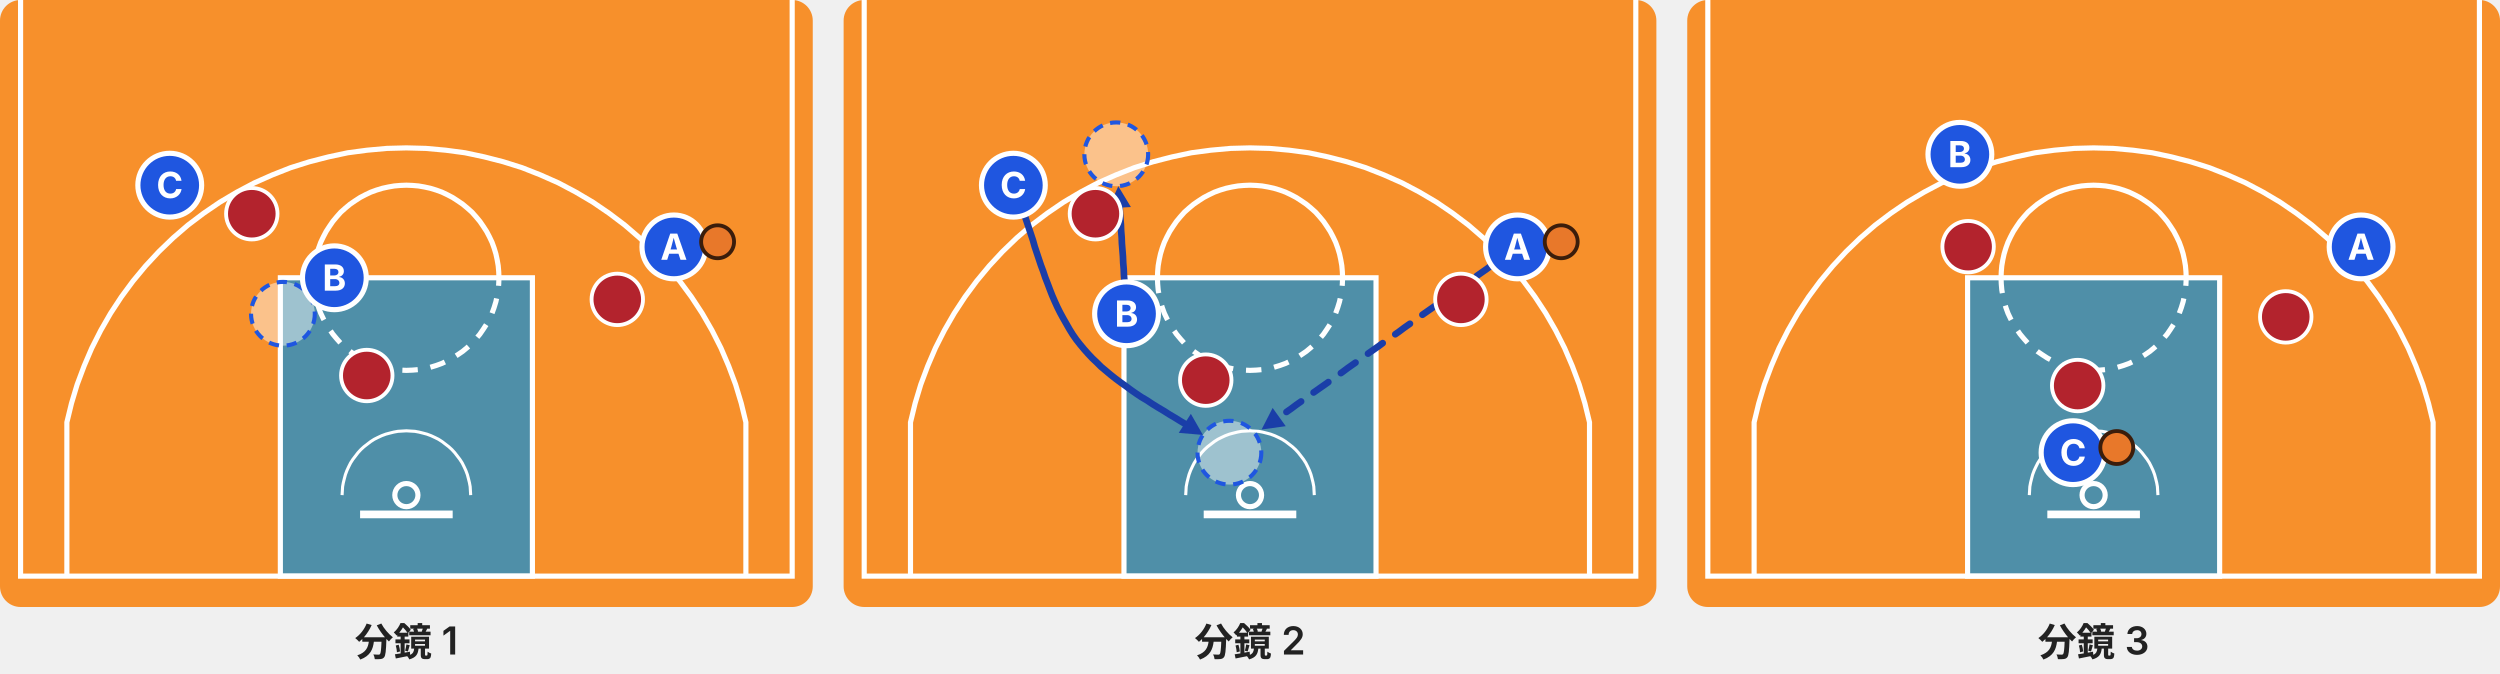
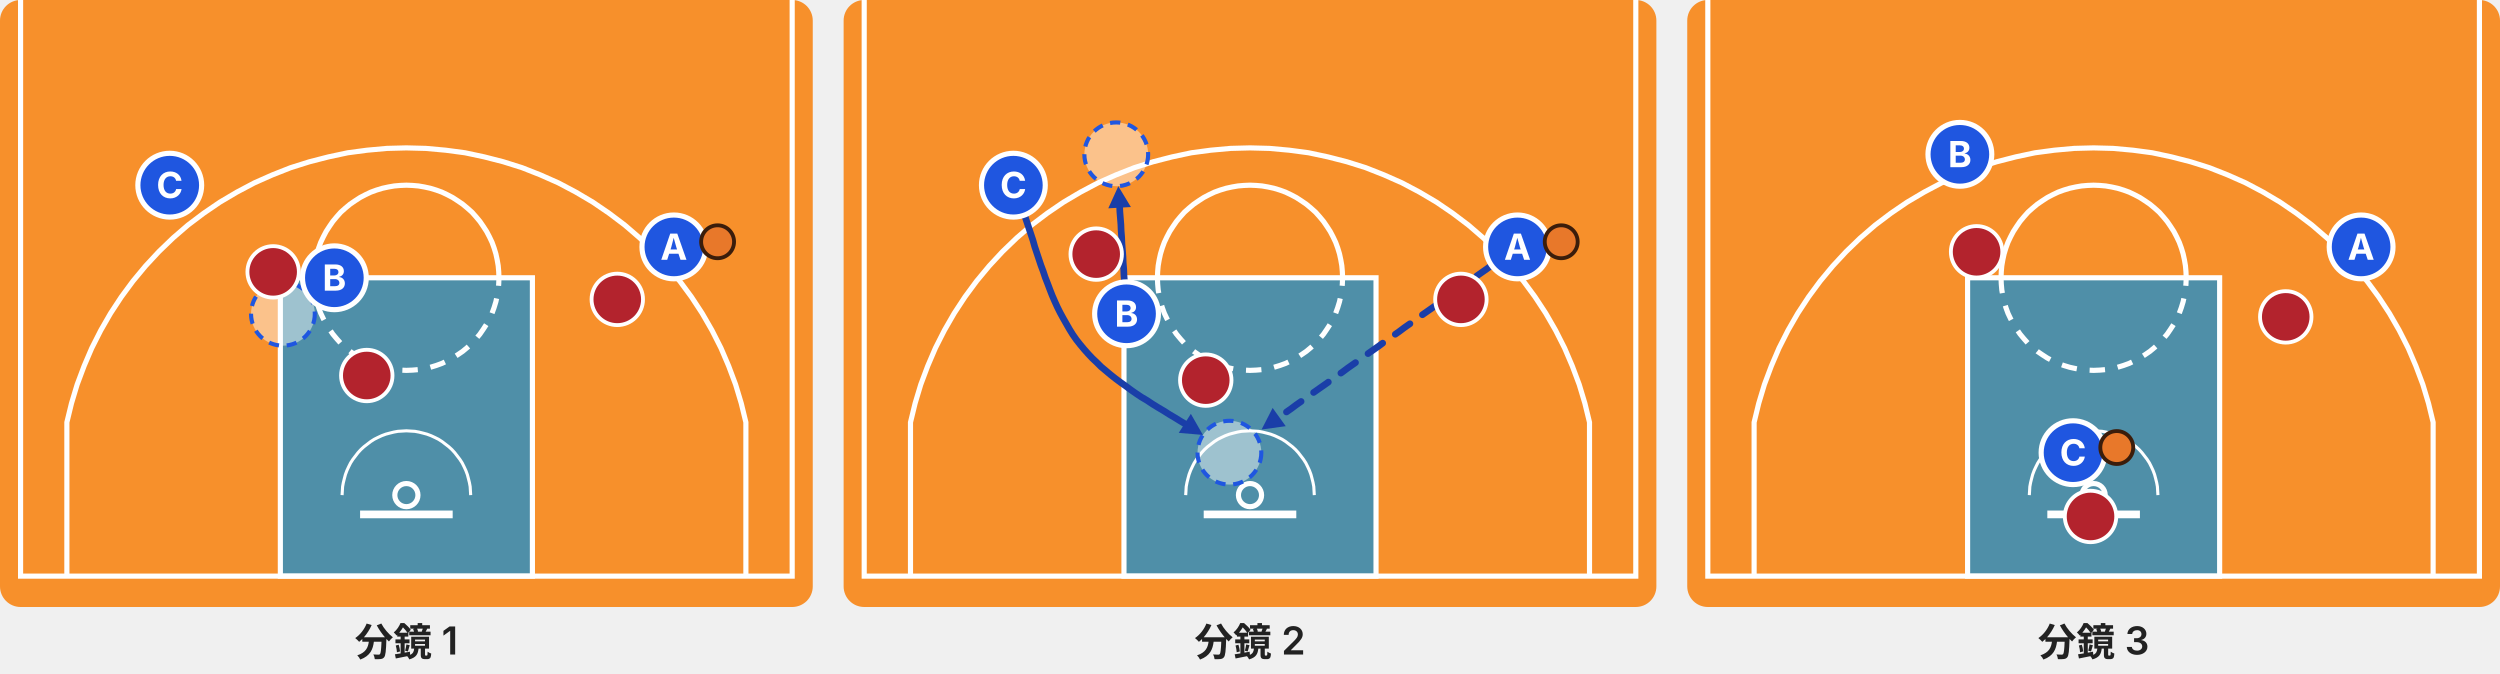
<svg xmlns="http://www.w3.org/2000/svg" viewBox="0 0 972.0 262.0" width="972.0" height="262.0" font-family="-apple-system, 'PingFang TC', 'Noto Sans TC', sans-serif">
  <g transform="translate(0,0)">
    <rect width="316.0" height="236.0" rx="8" fill="#f7902b" />
    <rect x="109.0" y="108.0" width="98.0" height="116.0" fill="#4f8fa8" stroke="#ffffff" stroke-width="2" />
    <polyline points="8.0,0.0 8.0,224.0 308.0,224.0 308.0,0.0" fill="none" stroke="#ffffff" stroke-width="2" />
    <polyline points="194.0,108.0 193.9,105.6 193.7,103.3 193.3,101.0 192.8,98.7 192.1,96.4 191.3,94.2 190.3,92.1 189.2,90.0 187.9,88.0 186.6,86.1 185.1,84.3 183.5,82.5 181.7,80.9 179.9,79.4 178.0,78.1 176.0,76.8 173.9,75.7 171.8,74.7 169.6,73.9 167.3,73.2 165.0,72.7 162.7,72.3 160.4,72.1 158.0,72.0 155.6,72.1 153.3,72.3 151.0,72.7 148.7,73.2 146.4,73.9 144.2,74.7 142.1,75.7 140.0,76.8 138.0,78.1 136.1,79.4 134.3,80.9 132.5,82.5 130.9,84.3 129.4,86.1 128.1,88.0 126.8,90.0 125.7,92.1 124.7,94.2 123.9,96.4 123.2,98.7 122.7,101.0 122.3,103.3 122.1,105.6 122.0,108.0" fill="none" stroke="#ffffff" stroke-width="2" />
    <polyline points="122.0,108.0 122.1,110.4 122.3,112.7 122.7,115.0 123.2,117.3 123.9,119.6 124.7,121.8 125.7,123.9 126.8,126.0 128.1,128.0 129.4,129.9 130.9,131.7 132.5,133.5 134.3,135.1 136.1,136.6 138.0,137.9 140.0,139.2 142.1,140.3 144.2,141.3 146.4,142.1 148.7,142.8 151.0,143.3 153.3,143.7 155.6,143.9 158.0,144.0 160.4,143.9 162.7,143.7 165.0,143.3 167.3,142.8 169.6,142.1 171.8,141.3 173.9,140.3 176.0,139.2 178.0,137.9 179.9,136.6 181.7,135.1 183.5,133.5 185.1,131.7 186.6,129.9 187.9,128.0 189.2,126.0 190.3,123.9 191.3,121.8 192.1,119.6 192.8,117.3 193.3,115.0 193.7,112.7 193.9,110.4 194.0,108.0" fill="none" stroke="#ffffff" stroke-width="2" stroke-dasharray="6 5" />
    <polyline points="290.0,224.0 290.0,164.2 288.2,156.8 286.0,149.5 283.3,142.3 280.3,135.3 276.8,128.4 273.0,121.8 268.8,115.4 264.3,109.3 259.4,103.4 254.2,97.8 248.7,92.5 242.9,87.5 236.8,82.9 230.5,78.6 223.9,74.7 217.1,71.1 210.1,68.0 203.0,65.2 195.7,62.9 188.3,61.0 180.8,59.4 173.3,58.4 165.6,57.7 158.0,57.5 150.4,57.7 142.7,58.4 135.2,59.4 127.7,61.0 120.3,62.9 113.0,65.2 105.9,68.0 98.9,71.1 92.1,74.7 85.5,78.6 79.2,82.9 73.1,87.5 67.3,92.5 61.8,97.8 56.6,103.4 51.7,109.3 47.2,115.4 43.0,121.8 39.2,128.4 35.7,135.3 32.7,142.3 30.0,149.5 27.8,156.8 26.0,164.2 26.0,224.0" fill="none" stroke="#ffffff" stroke-width="2" />
    <polyline points="183.0,192.5 182.9,190.9 182.8,189.2 182.5,187.6 182.1,186.0 181.7,184.5 181.1,182.9 180.4,181.4 179.7,180.0 178.8,178.6 177.8,177.3 176.8,176.0 175.7,174.8 174.5,173.7 173.2,172.7 171.9,171.7 170.5,170.8 169.1,170.1 167.6,169.4 166.0,168.8 164.5,168.4 162.9,168.0 161.3,167.7 159.6,167.6 158.0,167.5 156.4,167.6 154.7,167.7 153.1,168.0 151.5,168.4 150.0,168.8 148.4,169.4 146.9,170.1 145.5,170.8 144.1,171.7 142.8,172.7 141.5,173.7 140.3,174.8 139.2,176.0 138.2,177.3 137.2,178.6 136.3,180.0 135.6,181.4 134.9,182.9 134.3,184.5 133.9,186.0 133.5,187.6 133.2,189.2 133.1,190.9 133.0,192.5" fill="none" stroke="#ffffff" stroke-width="1.2" />
    <line x1="140.0" y1="200.0" x2="176.0" y2="200.0" stroke="#ffffff" stroke-width="3" />
    <circle cx="158.0" cy="192.5" r="4.5" fill="none" stroke="#ffffff" stroke-width="2" />
    <circle cx="110.0" cy="122.0" r="12.4" fill="#ffffff" fill-opacity="0.45" stroke="#1f56e0" stroke-width="1.6" stroke-dasharray="4 3" />
    <circle cx="240.0" cy="116.4" r="10.0" fill="#b3232d" stroke="#fff" stroke-width="1.5" />
    <circle cx="142.6" cy="146.0" r="10.0" fill="#b3232d" stroke="#fff" stroke-width="1.5" />
-     <circle cx="97.9" cy="83.1" r="10.0" fill="#b3232d" stroke="#fff" stroke-width="1.5" />
+     <circle cx="106.2" cy="105.7" r="10.0" fill="#b3232d" stroke="#fff" stroke-width="1.5" />
    <circle cx="262.0" cy="96.0" r="12.4" fill="#1f56e0" stroke="#fff" stroke-width="2" />
    <text x="262.0" y="101.0" font-size="14" font-weight="700" fill="#fff" text-anchor="middle">A</text>
    <circle cx="130.0" cy="108.0" r="12.4" fill="#1f56e0" stroke="#fff" stroke-width="2" />
    <text x="130.0" y="113.0" font-size="14" font-weight="700" fill="#fff" text-anchor="middle">B</text>
    <circle cx="66.0" cy="72.0" r="12.4" fill="#1f56e0" stroke="#fff" stroke-width="2" />
    <text x="66.0" y="77.0" font-size="14" font-weight="700" fill="#fff" text-anchor="middle">C</text>
    <circle cx="279.0" cy="94.0" r="6.4" fill="#e8782a" stroke="#3b1d0b" stroke-width="1.5" />
    <text x="158.0" y="255.0" font-size="15" font-weight="600" fill="#222" text-anchor="middle">分鏡 1</text>
  </g>
  <g transform="translate(328,0)">
    <rect width="316.0" height="236.0" rx="8" fill="#f7902b" />
    <rect x="109.0" y="108.0" width="98.0" height="116.0" fill="#4f8fa8" stroke="#ffffff" stroke-width="2" />
    <polyline points="8.0,0.0 8.0,224.0 308.0,224.0 308.0,0.0" fill="none" stroke="#ffffff" stroke-width="2" />
    <polyline points="194.0,108.0 193.9,105.6 193.7,103.3 193.3,101.0 192.8,98.7 192.1,96.4 191.3,94.2 190.3,92.1 189.2,90.0 187.9,88.0 186.6,86.1 185.1,84.3 183.5,82.5 181.7,80.9 179.9,79.4 178.0,78.1 176.0,76.8 173.9,75.7 171.8,74.7 169.6,73.9 167.3,73.2 165.0,72.7 162.7,72.3 160.4,72.1 158.0,72.0 155.6,72.1 153.3,72.3 151.0,72.7 148.7,73.2 146.4,73.9 144.2,74.7 142.1,75.7 140.0,76.8 138.0,78.1 136.1,79.4 134.3,80.9 132.5,82.5 130.9,84.3 129.4,86.1 128.1,88.0 126.8,90.0 125.7,92.1 124.7,94.2 123.9,96.4 123.2,98.7 122.7,101.0 122.3,103.3 122.1,105.6 122.0,108.0" fill="none" stroke="#ffffff" stroke-width="2" />
    <polyline points="122.0,108.0 122.1,110.4 122.3,112.7 122.7,115.0 123.2,117.3 123.9,119.6 124.7,121.8 125.7,123.9 126.8,126.0 128.1,128.0 129.4,129.9 130.9,131.7 132.5,133.5 134.3,135.1 136.1,136.6 138.0,137.9 140.0,139.2 142.1,140.3 144.2,141.3 146.4,142.1 148.7,142.8 151.0,143.3 153.3,143.7 155.6,143.9 158.0,144.0 160.4,143.9 162.7,143.7 165.0,143.3 167.3,142.8 169.6,142.1 171.8,141.3 173.9,140.3 176.0,139.2 178.0,137.9 179.9,136.6 181.7,135.1 183.5,133.5 185.1,131.7 186.6,129.9 187.9,128.0 189.2,126.0 190.3,123.9 191.3,121.8 192.1,119.6 192.8,117.3 193.3,115.0 193.7,112.7 193.9,110.4 194.0,108.0" fill="none" stroke="#ffffff" stroke-width="2" stroke-dasharray="6 5" />
    <polyline points="290.0,224.0 290.0,164.2 288.2,156.8 286.0,149.5 283.3,142.3 280.3,135.3 276.8,128.4 273.0,121.8 268.8,115.4 264.3,109.3 259.4,103.4 254.2,97.8 248.7,92.5 242.9,87.5 236.8,82.9 230.5,78.6 223.9,74.7 217.1,71.1 210.1,68.0 203.0,65.2 195.7,62.9 188.3,61.0 180.8,59.4 173.3,58.4 165.6,57.7 158.0,57.5 150.4,57.7 142.7,58.4 135.2,59.4 127.7,61.0 120.3,62.9 113.0,65.2 105.9,68.0 98.9,71.1 92.1,74.7 85.5,78.6 79.2,82.9 73.1,87.5 67.3,92.5 61.8,97.8 56.6,103.4 51.7,109.3 47.2,115.4 43.0,121.8 39.2,128.4 35.7,135.3 32.7,142.3 30.0,149.5 27.8,156.8 26.0,164.2 26.0,224.0" fill="none" stroke="#ffffff" stroke-width="2" />
    <polyline points="183.0,192.5 182.9,190.9 182.8,189.2 182.5,187.6 182.1,186.0 181.7,184.5 181.1,182.9 180.4,181.4 179.7,180.0 178.8,178.6 177.8,177.3 176.8,176.0 175.7,174.8 174.5,173.7 173.2,172.7 171.9,171.7 170.5,170.8 169.1,170.1 167.6,169.4 166.0,168.8 164.5,168.4 162.9,168.0 161.3,167.7 159.6,167.6 158.0,167.5 156.4,167.6 154.7,167.7 153.1,168.0 151.5,168.4 150.0,168.8 148.4,169.4 146.9,170.1 145.5,170.8 144.1,171.7 142.8,172.7 141.5,173.7 140.3,174.8 139.2,176.0 138.2,177.3 137.2,178.6 136.3,180.0 135.6,181.4 134.9,182.9 134.3,184.5 133.9,186.0 133.5,187.6 133.2,189.2 133.1,190.9 133.0,192.5" fill="none" stroke="#ffffff" stroke-width="1.2" />
    <line x1="140.0" y1="200.0" x2="176.0" y2="200.0" stroke="#ffffff" stroke-width="3" />
    <circle cx="158.0" cy="192.5" r="4.5" fill="none" stroke="#ffffff" stroke-width="2" />
    <circle cx="150.0" cy="176.0" r="12.4" fill="#ffffff" fill-opacity="0.45" stroke="#1f56e0" stroke-width="1.6" stroke-dasharray="4 3" />
    <circle cx="106.0" cy="60.0" r="12.4" fill="#ffffff" fill-opacity="0.45" stroke="#1f56e0" stroke-width="1.6" stroke-dasharray="4 3" />
    <polyline points="70.3,83.6 70.4,83.8 71.2,86.2 72.0,88.6 72.8,91.0 73.6,93.4 74.3,95.9 75.1,98.3 75.9,100.7 76.7,103.1 77.6,105.5 78.4,107.9 79.3,110.2 80.2,112.6 81.1,114.9 82.1,117.2 83.1,119.4 84.2,121.6 85.4,123.8 86.6,125.9 87.8,128.0 89.1,130.1 90.5,132.1 92.0,134.0 93.5,135.8 95.1,137.6 96.7,139.3 98.4,140.9 100.1,142.6 101.9,144.1 103.8,145.7 105.7,147.2 107.7,148.7 109.7,150.1 111.7,151.6 113.7,153.0 115.8,154.4 118.0,155.7 120.1,157.1 122.2,158.4 124.4,159.7 126.6,161.1 128.8,162.4 130.9,163.7 133.1,165.0 133.9,165.5" fill="none" stroke="#1a3ea8" stroke-width="2.6" stroke-linecap="round" stroke-linejoin="round" />
    <polygon points="139.7,169.1 135.0,160.9 130.3,168.3" fill="#1a3ea8" />
    <polyline points="109.2,109.6 109.2,109.6 109.0,107.1 108.9,104.6 108.7,102.2 108.6,99.7 108.4,97.2 108.2,94.7 108.1,92.2 107.9,89.8 107.8,87.3 107.6,84.8 107.4,82.3 107.3,79.8 107.2,79.2" fill="none" stroke="#1a3ea8" stroke-width="2.6" stroke-linecap="round" stroke-linejoin="round" />
    <polygon points="106.8,72.4 102.9,81.0 111.7,80.5" fill="#1a3ea8" />
    <polyline points="251.9,103.2 250.0,104.6 248.0,106.0 246.0,107.4 244.0,108.9 242.0,110.3 240.0,111.7 238.0,113.1 236.0,114.6 234.0,116.0 232.0,117.4 230.0,118.9 228.0,120.3 226.0,121.7 224.0,123.1 222.0,124.6 220.0,126.0 218.0,127.4 216.0,128.9 214.0,130.3 212.0,131.7 210.0,133.1 208.0,134.6 206.0,136.0 204.0,137.4 202.0,138.9 200.0,140.3 198.0,141.7 196.0,143.1 194.0,144.6 192.0,146.0 190.0,147.4 188.0,148.9 186.0,150.3 184.0,151.7 182.0,153.1 180.0,154.6 178.0,156.0 176.0,157.4 174.0,158.9 172.0,160.3 170.0,161.7 168.1,163.1" fill="none" stroke="#1a3ea8" stroke-width="2.6" stroke-linecap="round" stroke-linejoin="round" stroke-dasharray="7 6" />
    <polygon points="162.5,167.0 171.9,165.7 166.8,158.6" fill="#1a3ea8" />
    <circle cx="240.0" cy="116.4" r="10.0" fill="#b3232d" stroke="#fff" stroke-width="1.5" />
    <circle cx="140.8" cy="147.8" r="10.0" fill="#b3232d" stroke="#fff" stroke-width="1.5" />
-     <circle cx="97.9" cy="83.1" r="10.0" fill="#b3232d" stroke="#fff" stroke-width="1.5" />
+     <circle cx="98.2" cy="98.8" r="10.0" fill="#b3232d" stroke="#fff" stroke-width="1.5" />
    <circle cx="262.0" cy="96.0" r="12.4" fill="#1f56e0" stroke="#fff" stroke-width="2" />
    <text x="262.0" y="101.0" font-size="14" font-weight="700" fill="#fff" text-anchor="middle">A</text>
    <circle cx="110.0" cy="122.0" r="12.4" fill="#1f56e0" stroke="#fff" stroke-width="2" />
    <text x="110.0" y="127.0" font-size="14" font-weight="700" fill="#fff" text-anchor="middle">B</text>
    <circle cx="66.0" cy="72.0" r="12.4" fill="#1f56e0" stroke="#fff" stroke-width="2" />
    <text x="66.0" y="77.0" font-size="14" font-weight="700" fill="#fff" text-anchor="middle">C</text>
    <circle cx="279.0" cy="94.0" r="6.4" fill="#e8782a" stroke="#3b1d0b" stroke-width="1.5" />
    <text x="158.0" y="255.0" font-size="15" font-weight="600" fill="#222" text-anchor="middle">分鏡 2</text>
  </g>
  <g transform="translate(656,0)">
    <rect width="316.0" height="236.0" rx="8" fill="#f7902b" />
    <rect x="109.0" y="108.0" width="98.0" height="116.0" fill="#4f8fa8" stroke="#ffffff" stroke-width="2" />
    <polyline points="8.0,0.0 8.0,224.0 308.0,224.0 308.0,0.0" fill="none" stroke="#ffffff" stroke-width="2" />
    <polyline points="194.0,108.0 193.9,105.6 193.7,103.3 193.3,101.0 192.8,98.7 192.1,96.4 191.3,94.2 190.3,92.1 189.2,90.0 187.9,88.0 186.6,86.1 185.1,84.3 183.5,82.5 181.7,80.9 179.9,79.4 178.0,78.1 176.0,76.8 173.9,75.7 171.8,74.7 169.6,73.9 167.3,73.2 165.0,72.7 162.7,72.3 160.4,72.1 158.0,72.0 155.6,72.1 153.3,72.3 151.0,72.7 148.7,73.2 146.4,73.9 144.2,74.7 142.1,75.7 140.0,76.8 138.0,78.1 136.1,79.4 134.3,80.9 132.5,82.5 130.9,84.3 129.4,86.1 128.1,88.0 126.8,90.0 125.7,92.1 124.7,94.2 123.9,96.4 123.2,98.7 122.7,101.0 122.3,103.3 122.1,105.6 122.0,108.0" fill="none" stroke="#ffffff" stroke-width="2" />
    <polyline points="122.0,108.0 122.1,110.4 122.3,112.7 122.7,115.0 123.2,117.3 123.9,119.6 124.7,121.8 125.7,123.9 126.8,126.0 128.1,128.0 129.4,129.9 130.9,131.7 132.5,133.5 134.3,135.1 136.1,136.6 138.0,137.9 140.0,139.2 142.1,140.3 144.2,141.3 146.4,142.1 148.7,142.8 151.0,143.3 153.3,143.7 155.6,143.9 158.0,144.0 160.4,143.9 162.7,143.7 165.0,143.3 167.3,142.8 169.6,142.1 171.8,141.3 173.9,140.3 176.0,139.2 178.0,137.9 179.9,136.6 181.7,135.1 183.5,133.5 185.1,131.7 186.6,129.9 187.9,128.0 189.2,126.0 190.3,123.9 191.3,121.8 192.1,119.6 192.8,117.3 193.3,115.0 193.7,112.7 193.9,110.4 194.0,108.0" fill="none" stroke="#ffffff" stroke-width="2" stroke-dasharray="6 5" />
    <polyline points="290.0,224.0 290.0,164.2 288.2,156.8 286.0,149.5 283.3,142.3 280.3,135.3 276.8,128.4 273.0,121.8 268.8,115.4 264.3,109.3 259.4,103.4 254.2,97.8 248.7,92.5 242.9,87.5 236.8,82.9 230.5,78.6 223.9,74.7 217.1,71.1 210.1,68.0 203.0,65.2 195.7,62.9 188.3,61.0 180.8,59.4 173.3,58.4 165.6,57.7 158.0,57.5 150.4,57.7 142.7,58.4 135.2,59.4 127.7,61.0 120.3,62.9 113.0,65.2 105.9,68.0 98.9,71.1 92.1,74.7 85.5,78.6 79.2,82.9 73.1,87.5 67.3,92.5 61.8,97.8 56.6,103.4 51.7,109.3 47.2,115.4 43.0,121.8 39.2,128.4 35.7,135.3 32.7,142.3 30.0,149.5 27.8,156.8 26.0,164.2 26.0,224.0" fill="none" stroke="#ffffff" stroke-width="2" />
    <polyline points="183.0,192.5 182.9,190.9 182.8,189.2 182.5,187.6 182.1,186.0 181.7,184.5 181.1,182.9 180.4,181.4 179.7,180.0 178.8,178.6 177.8,177.3 176.8,176.0 175.7,174.8 174.5,173.7 173.2,172.7 171.9,171.7 170.5,170.8 169.1,170.1 167.6,169.4 166.0,168.8 164.5,168.4 162.9,168.0 161.3,167.7 159.6,167.6 158.0,167.5 156.4,167.6 154.7,167.7 153.1,168.0 151.5,168.4 150.0,168.8 148.4,169.4 146.9,170.1 145.5,170.8 144.1,171.7 142.8,172.7 141.5,173.7 140.3,174.8 139.2,176.0 138.2,177.3 137.2,178.6 136.3,180.0 135.6,181.4 134.9,182.9 134.3,184.5 133.9,186.0 133.5,187.6 133.2,189.2 133.1,190.9 133.0,192.5" fill="none" stroke="#ffffff" stroke-width="1.2" />
    <line x1="140.0" y1="200.0" x2="176.0" y2="200.0" stroke="#ffffff" stroke-width="3" />
    <circle cx="158.0" cy="192.5" r="4.5" fill="none" stroke="#ffffff" stroke-width="2" />
    <circle cx="232.7" cy="123.2" r="10.0" fill="#b3232d" stroke="#fff" stroke-width="1.5" />
-     <circle cx="151.8" cy="149.9" r="10.0" fill="#b3232d" stroke="#fff" stroke-width="1.5" />
-     <circle cx="109.2" cy="95.9" r="10.0" fill="#b3232d" stroke="#fff" stroke-width="1.5" />
+     <circle cx="156.8" cy="200.8" r="10.0" fill="#b3232d" stroke="#fff" stroke-width="1.5" />
+     <circle cx="112.5" cy="97.9" r="10.0" fill="#b3232d" stroke="#fff" stroke-width="1.5" />
    <circle cx="262.0" cy="96.0" r="12.4" fill="#1f56e0" stroke="#fff" stroke-width="2" />
    <text x="262.0" y="101.0" font-size="14" font-weight="700" fill="#fff" text-anchor="middle">A</text>
    <circle cx="106.0" cy="60.0" r="12.4" fill="#1f56e0" stroke="#fff" stroke-width="2" />
    <text x="106.0" y="65.0" font-size="14" font-weight="700" fill="#fff" text-anchor="middle">B</text>
    <circle cx="150.0" cy="176.0" r="12.4" fill="#1f56e0" stroke="#fff" stroke-width="2" />
    <text x="150.0" y="181.0" font-size="14" font-weight="700" fill="#fff" text-anchor="middle">C</text>
    <circle cx="167.0" cy="174.0" r="6.4" fill="#e8782a" stroke="#3b1d0b" stroke-width="1.5" />
    <text x="158.0" y="255.0" font-size="15" font-weight="600" fill="#222" text-anchor="middle">分鏡 3</text>
  </g>
</svg>
